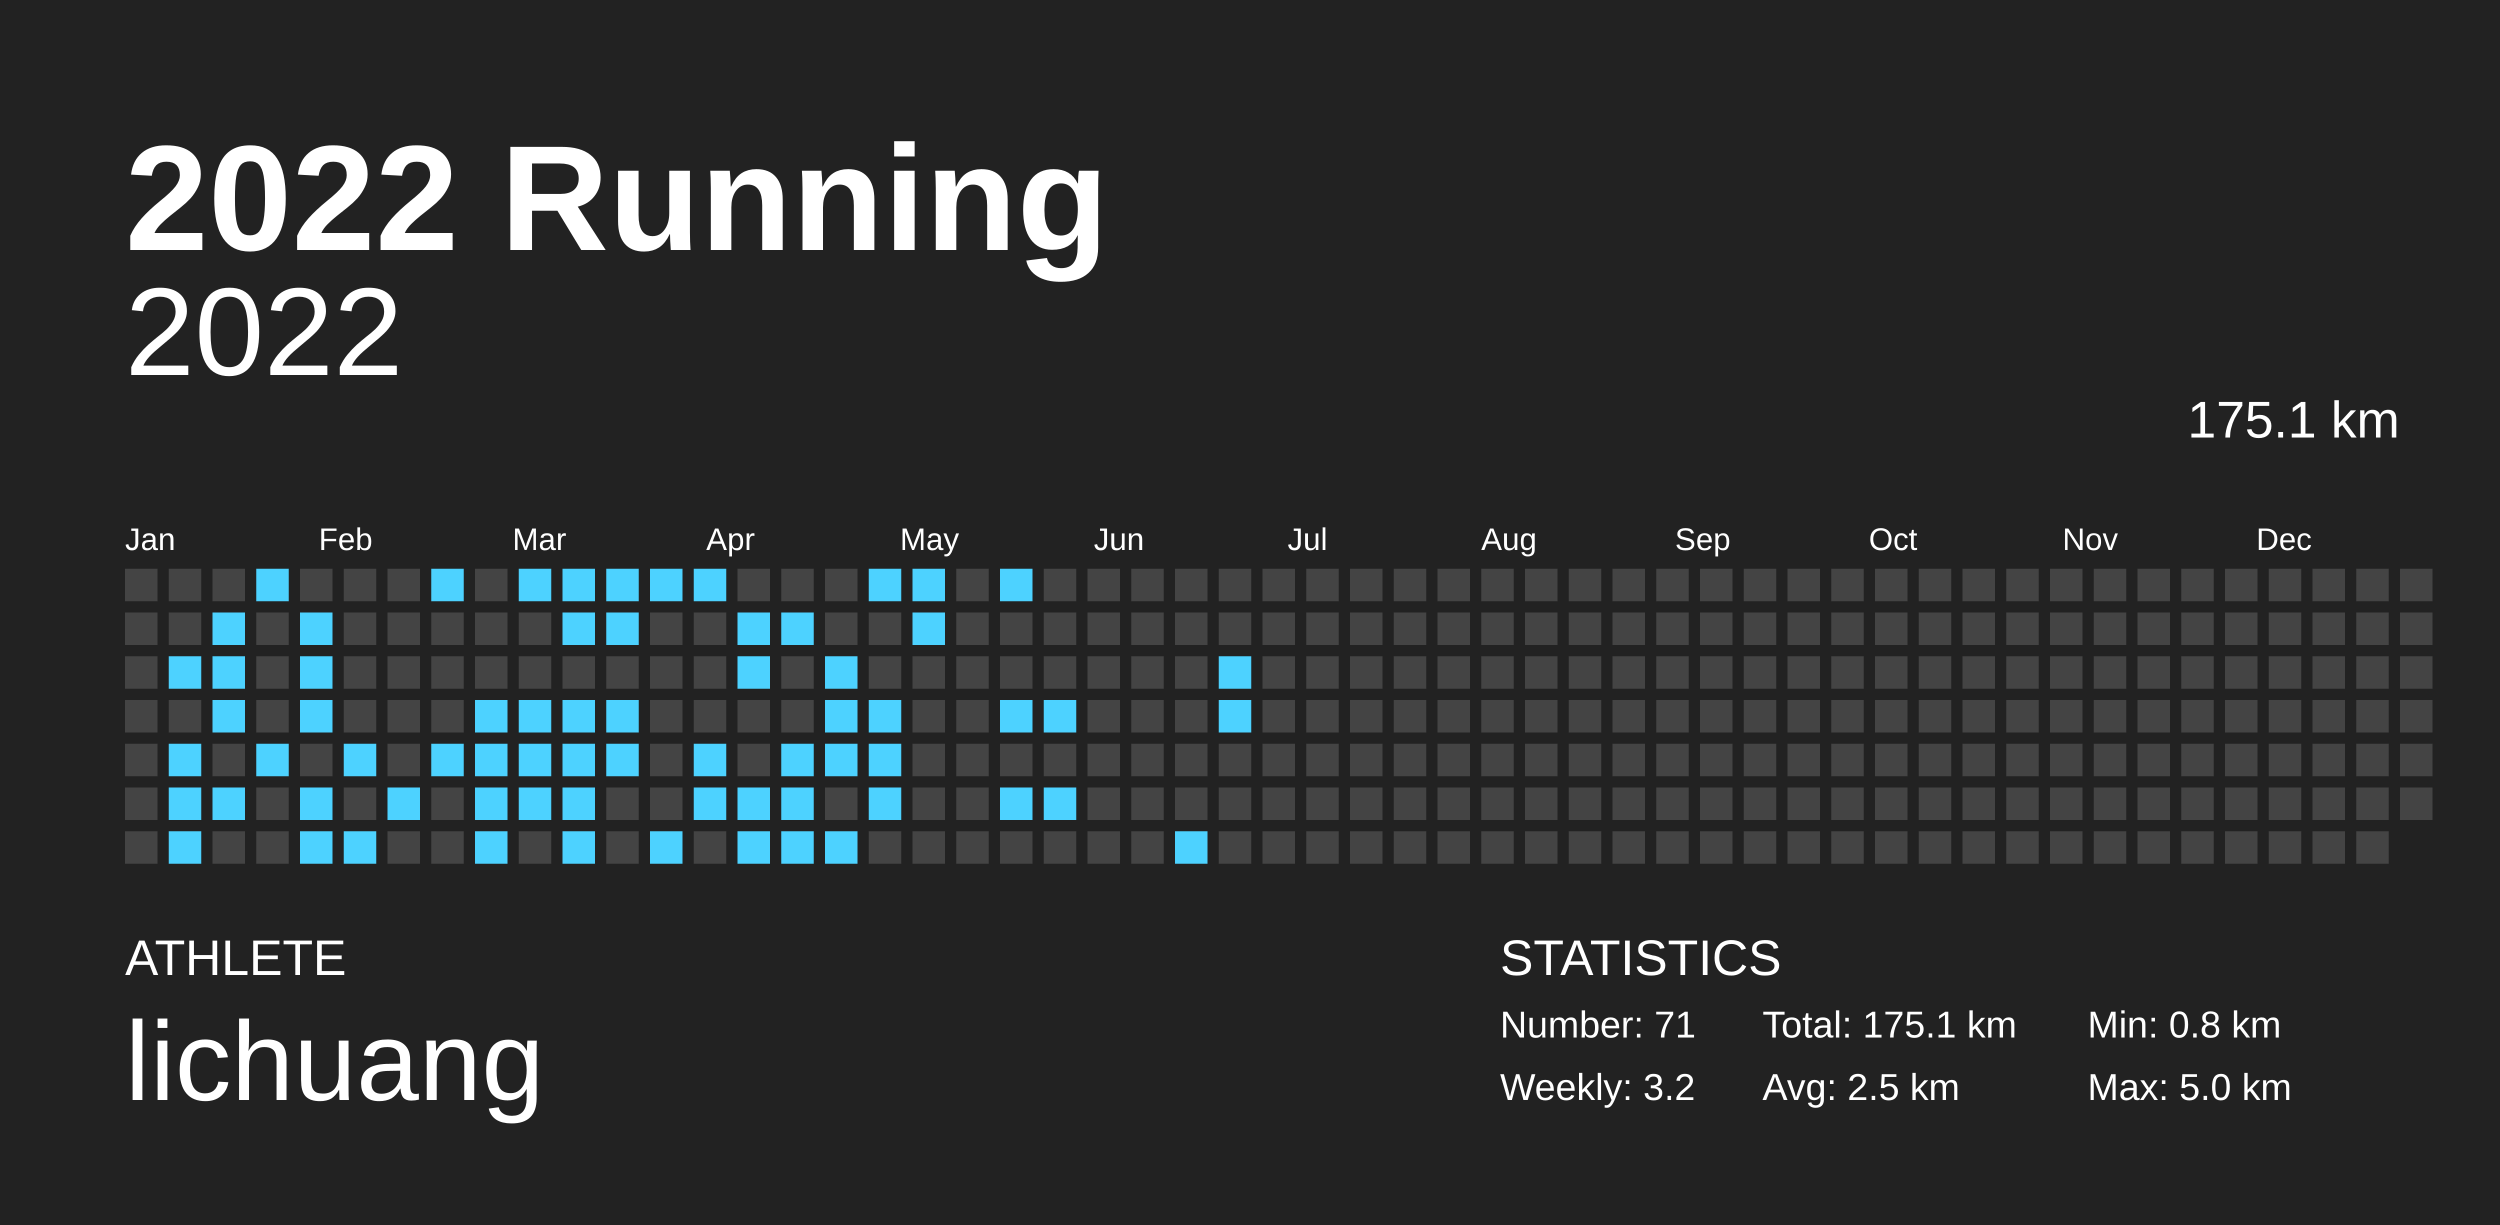
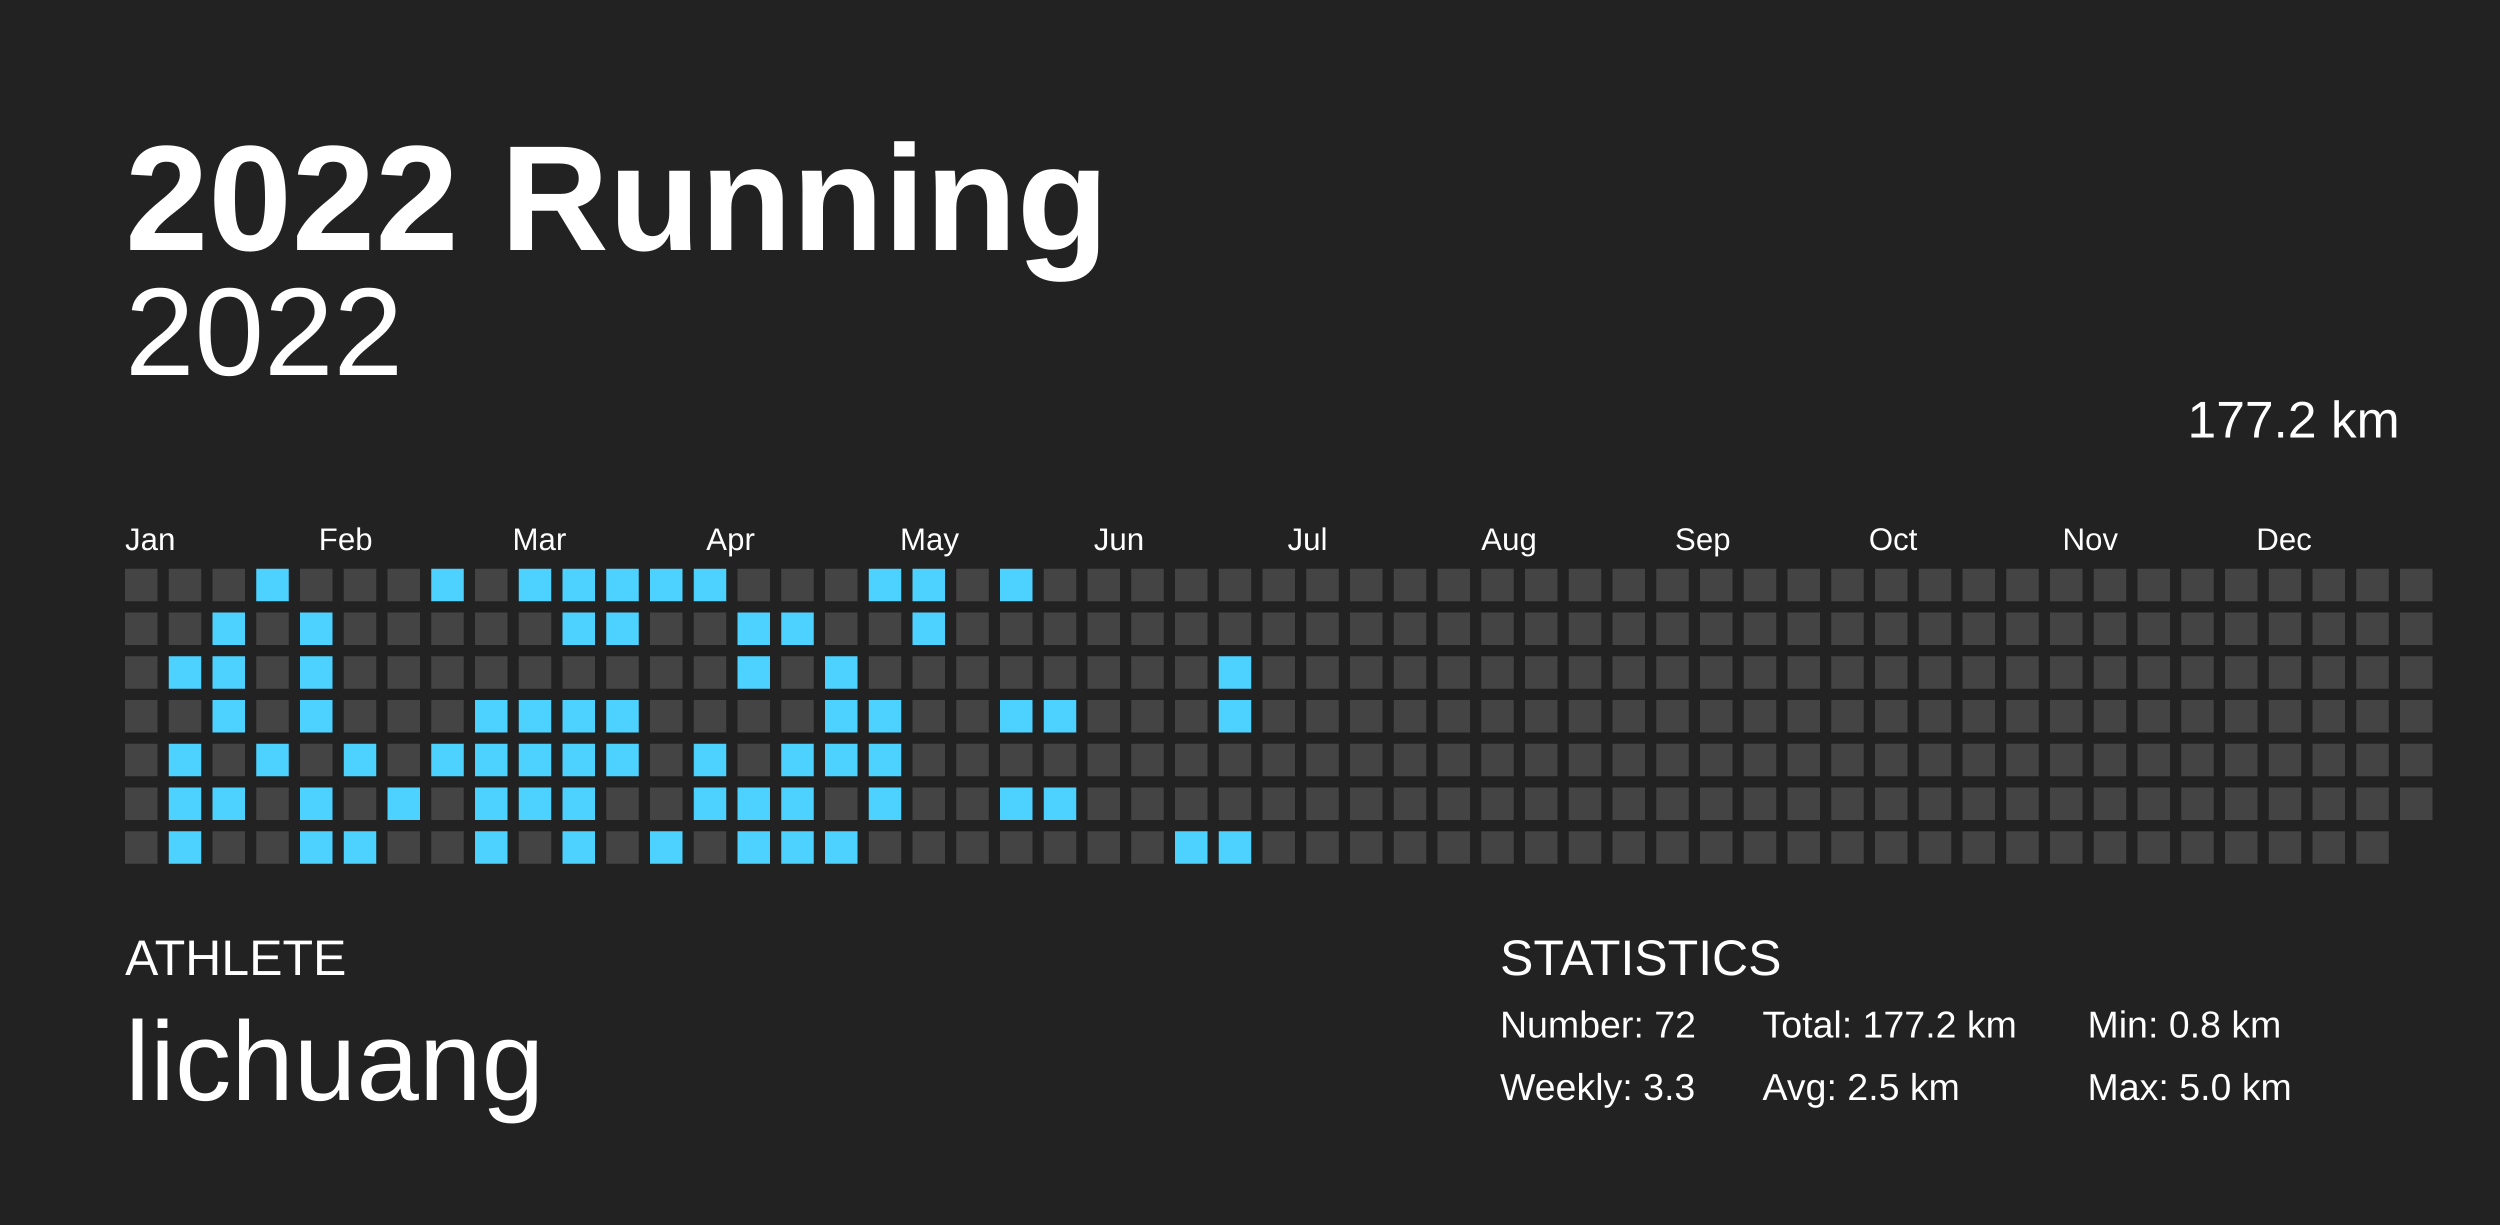
<svg xmlns="http://www.w3.org/2000/svg" baseProfile="full" height="98mm" version="1.1" viewBox="0,0,200,98" width="200mm">
  <defs />
  <rect fill="#222222" height="98" width="200" x="0" y="0" />
  <text fill="#FFFFFF" style="font-size:12px; font-family:Arial; font-weight:bold;" x="10" y="20">2022 Running</text>
  <text fill="#FFFFFF" style="font-size:4px; font-family:Arial" x="10" y="78">ATHLETE</text>
  <text fill="#FFFFFF" style="font-size:9px; font-family:Arial" x="10" y="88">lichuang</text>
  <text fill="#FFFFFF" style="font-size:4px; font-family:Arial" x="120" y="78">STATISTICS</text>
-   <text fill="#FFFFFF" style="font-size:3px; font-family:Arial" x="120" y="83">Number: 71</text>
-   <text fill="#FFFFFF" style="font-size:3px; font-family:Arial" x="120" y="88">Weekly: 3.2</text>
-   <text fill="#FFFFFF" style="font-size:3px; font-family:Arial" x="141" y="83">Total: 175.1 km</text>
+   <text fill="#FFFFFF" style="font-size:3px; font-family:Arial" x="120" y="83">Number: 72</text>
+   <text fill="#FFFFFF" style="font-size:3px; font-family:Arial" x="120" y="88">Weekly: 3.3</text>
+   <text fill="#FFFFFF" style="font-size:3px; font-family:Arial" x="141" y="83">Total: 177.2 km</text>
  <text fill="#FFFFFF" style="font-size:3px; font-family:Arial" x="141" y="88">Avg: 2.5 km</text>
  <text fill="#FFFFFF" style="font-size:3px; font-family:Arial" x="167" y="83">Min: 0.8 km</text>
  <text fill="#FFFFFF" style="font-size:3px; font-family:Arial" x="167" y="88">Max: 5.0 km</text>
  <text alignment-baseline="hanging" fill="#FFFFFF" style="font-size:10.0px; font-family:Arial;" x="10" y="30">2022</text>
-   <text alignment-baseline="hanging" fill="#FFFFFF" style="font-size:4.125px; font-family:Arial;" x="175" y="35">175.1 km</text>
+   <text alignment-baseline="hanging" fill="#FFFFFF" style="font-size:4.125px; font-family:Arial;" x="175" y="35">177.2 km</text>
  <text fill="#FFFFFF" style="font-size:2.5px; font-family:Arial" x="10.0" y="44">Jan</text>
  <text fill="#FFFFFF" style="font-size:2.5px; font-family:Arial" x="25.5" y="44">Feb</text>
  <text fill="#FFFFFF" style="font-size:2.5px; font-family:Arial" x="41.0" y="44">Mar</text>
  <text fill="#FFFFFF" style="font-size:2.5px; font-family:Arial" x="56.5" y="44">Apr</text>
  <text fill="#FFFFFF" style="font-size:2.5px; font-family:Arial" x="72.0" y="44">May</text>
  <text fill="#FFFFFF" style="font-size:2.5px; font-family:Arial" x="87.5" y="44">Jun</text>
  <text fill="#FFFFFF" style="font-size:2.5px; font-family:Arial" x="103.0" y="44">Jul</text>
  <text fill="#FFFFFF" style="font-size:2.5px; font-family:Arial" x="118.5" y="44">Aug</text>
  <text fill="#FFFFFF" style="font-size:2.5px; font-family:Arial" x="134.0" y="44">Sep</text>
  <text fill="#FFFFFF" style="font-size:2.5px; font-family:Arial" x="149.5" y="44">Oct</text>
  <text fill="#FFFFFF" style="font-size:2.5px; font-family:Arial" x="165.0" y="44">Nov</text>
  <text fill="#FFFFFF" style="font-size:2.5px; font-family:Arial" x="180.5" y="44">Dec</text>
  <rect fill="#444444" height="2.6" width="2.6" x="10.0" y="45.5" />
  <rect fill="#444444" height="2.6" width="2.6" x="10.0" y="49.0" />
  <rect fill="#444444" height="2.6" width="2.6" x="10.0" y="52.5" />
  <rect fill="#444444" height="2.6" width="2.6" x="10.0" y="56.0" />
  <rect fill="#444444" height="2.6" width="2.6" x="10.0" y="59.5" />
  <rect fill="#444444" height="2.6" width="2.6" x="10.0" y="63.0" />
  <rect fill="#444444" height="2.6" width="2.6" x="10.0" y="66.5" />
  <rect fill="#444444" height="2.6" width="2.6" x="13.5" y="45.5" />
  <rect fill="#444444" height="2.6" width="2.6" x="13.5" y="49.0" />
  <rect fill="#4dd2ff" height="2.6" width="2.6" x="13.5" y="52.5" />
  <rect fill="#444444" height="2.6" width="2.6" x="13.5" y="56.0" />
  <rect fill="#4dd2ff" height="2.6" width="2.6" x="13.5" y="59.5" />
  <rect fill="#4dd2ff" height="2.6" width="2.6" x="13.5" y="63.0" />
  <rect fill="#4dd2ff" height="2.6" width="2.6" x="13.5" y="66.5" />
  <rect fill="#444444" height="2.6" width="2.6" x="17.0" y="45.5" />
  <rect fill="#4dd2ff" height="2.6" width="2.6" x="17.0" y="49.0" />
  <rect fill="#4dd2ff" height="2.6" width="2.6" x="17.0" y="52.5" />
  <rect fill="#4dd2ff" height="2.6" width="2.6" x="17.0" y="56.0" />
  <rect fill="#444444" height="2.6" width="2.6" x="17.0" y="59.5" />
  <rect fill="#4dd2ff" height="2.6" width="2.6" x="17.0" y="63.0" />
  <rect fill="#444444" height="2.6" width="2.6" x="17.0" y="66.5" />
  <rect fill="#4dd2ff" height="2.6" width="2.6" x="20.5" y="45.5" />
  <rect fill="#444444" height="2.6" width="2.6" x="20.5" y="49.0" />
  <rect fill="#444444" height="2.6" width="2.6" x="20.5" y="52.5" />
  <rect fill="#444444" height="2.6" width="2.6" x="20.5" y="56.0" />
  <rect fill="#4dd2ff" height="2.6" width="2.6" x="20.5" y="59.5" />
  <rect fill="#444444" height="2.6" width="2.6" x="20.5" y="63.0" />
  <rect fill="#444444" height="2.6" width="2.6" x="20.5" y="66.5" />
  <rect fill="#444444" height="2.6" width="2.6" x="24.0" y="45.5" />
  <rect fill="#4dd2ff" height="2.6" width="2.6" x="24.0" y="49.0" />
  <rect fill="#4dd2ff" height="2.6" width="2.6" x="24.0" y="52.5" />
  <rect fill="#4dd2ff" height="2.6" width="2.6" x="24.0" y="56.0" />
  <rect fill="#444444" height="2.6" width="2.6" x="24.0" y="59.5" />
  <rect fill="#4dd2ff" height="2.6" width="2.6" x="24.0" y="63.0" />
  <rect fill="#4dd2ff" height="2.6" width="2.6" x="24.0" y="66.5" />
  <rect fill="#444444" height="2.6" width="2.6" x="27.5" y="45.5" />
  <rect fill="#444444" height="2.6" width="2.6" x="27.5" y="49.0" />
  <rect fill="#444444" height="2.6" width="2.6" x="27.5" y="52.5" />
  <rect fill="#444444" height="2.6" width="2.6" x="27.5" y="56.0" />
  <rect fill="#4dd2ff" height="2.6" width="2.6" x="27.5" y="59.5" />
  <rect fill="#444444" height="2.6" width="2.6" x="27.5" y="63.0" />
  <rect fill="#4dd2ff" height="2.6" width="2.6" x="27.5" y="66.5" />
  <rect fill="#444444" height="2.6" width="2.6" x="31.0" y="45.5" />
  <rect fill="#444444" height="2.6" width="2.6" x="31.0" y="49.0" />
  <rect fill="#444444" height="2.6" width="2.6" x="31.0" y="52.5" />
  <rect fill="#444444" height="2.6" width="2.6" x="31.0" y="56.0" />
  <rect fill="#444444" height="2.6" width="2.6" x="31.0" y="59.5" />
  <rect fill="#4dd2ff" height="2.6" width="2.6" x="31.0" y="63.0" />
  <rect fill="#444444" height="2.6" width="2.6" x="31.0" y="66.5" />
  <rect fill="#4dd2ff" height="2.6" width="2.6" x="34.5" y="45.5" />
  <rect fill="#444444" height="2.6" width="2.6" x="34.5" y="49.0" />
  <rect fill="#444444" height="2.6" width="2.6" x="34.5" y="52.5" />
  <rect fill="#444444" height="2.6" width="2.6" x="34.5" y="56.0" />
  <rect fill="#4dd2ff" height="2.6" width="2.6" x="34.5" y="59.5" />
  <rect fill="#444444" height="2.6" width="2.6" x="34.5" y="63.0" />
  <rect fill="#444444" height="2.6" width="2.6" x="34.5" y="66.5" />
  <rect fill="#444444" height="2.6" width="2.6" x="38.0" y="45.5" />
  <rect fill="#444444" height="2.6" width="2.6" x="38.0" y="49.0" />
  <rect fill="#444444" height="2.6" width="2.6" x="38.0" y="52.5" />
  <rect fill="#4dd2ff" height="2.6" width="2.6" x="38.0" y="56.0" />
  <rect fill="#4dd2ff" height="2.6" width="2.6" x="38.0" y="59.5" />
  <rect fill="#4dd2ff" height="2.6" width="2.6" x="38.0" y="63.0" />
  <rect fill="#4dd2ff" height="2.6" width="2.6" x="38.0" y="66.5" />
  <rect fill="#4dd2ff" height="2.6" width="2.6" x="41.5" y="45.5" />
  <rect fill="#444444" height="2.6" width="2.6" x="41.5" y="49.0" />
  <rect fill="#444444" height="2.6" width="2.6" x="41.5" y="52.5" />
  <rect fill="#4dd2ff" height="2.6" width="2.6" x="41.5" y="56.0" />
  <rect fill="#4dd2ff" height="2.6" width="2.6" x="41.5" y="59.5" />
  <rect fill="#4dd2ff" height="2.6" width="2.6" x="41.5" y="63.0" />
  <rect fill="#444444" height="2.6" width="2.6" x="41.5" y="66.5" />
  <rect fill="#4dd2ff" height="2.6" width="2.6" x="45.0" y="45.5" />
  <rect fill="#4dd2ff" height="2.6" width="2.6" x="45.0" y="49.0" />
  <rect fill="#444444" height="2.6" width="2.6" x="45.0" y="52.5" />
  <rect fill="#4dd2ff" height="2.6" width="2.6" x="45.0" y="56.0" />
  <rect fill="#4dd2ff" height="2.6" width="2.6" x="45.0" y="59.5" />
  <rect fill="#4dd2ff" height="2.6" width="2.6" x="45.0" y="63.0" />
  <rect fill="#4dd2ff" height="2.6" width="2.6" x="45.0" y="66.5" />
  <rect fill="#4dd2ff" height="2.6" width="2.6" x="48.5" y="45.5" />
  <rect fill="#4dd2ff" height="2.6" width="2.6" x="48.5" y="49.0" />
  <rect fill="#444444" height="2.6" width="2.6" x="48.5" y="52.5" />
  <rect fill="#4dd2ff" height="2.6" width="2.6" x="48.5" y="56.0" />
  <rect fill="#4dd2ff" height="2.6" width="2.6" x="48.5" y="59.5" />
  <rect fill="#444444" height="2.6" width="2.6" x="48.5" y="63.0" />
  <rect fill="#444444" height="2.6" width="2.6" x="48.5" y="66.5" />
  <rect fill="#4dd2ff" height="2.6" width="2.6" x="52.0" y="45.5" />
  <rect fill="#444444" height="2.6" width="2.6" x="52.0" y="49.0" />
  <rect fill="#444444" height="2.6" width="2.6" x="52.0" y="52.5" />
  <rect fill="#444444" height="2.6" width="2.6" x="52.0" y="56.0" />
  <rect fill="#444444" height="2.6" width="2.6" x="52.0" y="59.5" />
  <rect fill="#444444" height="2.6" width="2.6" x="52.0" y="63.0" />
  <rect fill="#4dd2ff" height="2.6" width="2.6" x="52.0" y="66.5" />
  <rect fill="#4dd2ff" height="2.6" width="2.6" x="55.5" y="45.5" />
  <rect fill="#444444" height="2.6" width="2.6" x="55.5" y="49.0" />
  <rect fill="#444444" height="2.6" width="2.6" x="55.5" y="52.5" />
  <rect fill="#444444" height="2.6" width="2.6" x="55.5" y="56.0" />
  <rect fill="#4dd2ff" height="2.6" width="2.6" x="55.5" y="59.5" />
  <rect fill="#4dd2ff" height="2.6" width="2.6" x="55.5" y="63.0" />
  <rect fill="#444444" height="2.6" width="2.6" x="55.5" y="66.5" />
  <rect fill="#444444" height="2.6" width="2.6" x="59.0" y="45.5" />
  <rect fill="#4dd2ff" height="2.6" width="2.6" x="59.0" y="49.0" />
  <rect fill="#4dd2ff" height="2.6" width="2.6" x="59.0" y="52.5" />
  <rect fill="#444444" height="2.6" width="2.6" x="59.0" y="56.0" />
  <rect fill="#444444" height="2.6" width="2.6" x="59.0" y="59.5" />
  <rect fill="#4dd2ff" height="2.6" width="2.6" x="59.0" y="63.0" />
  <rect fill="#4dd2ff" height="2.6" width="2.6" x="59.0" y="66.5" />
  <rect fill="#444444" height="2.6" width="2.6" x="62.5" y="45.5" />
  <rect fill="#4dd2ff" height="2.6" width="2.6" x="62.5" y="49.0" />
  <rect fill="#444444" height="2.6" width="2.6" x="62.5" y="52.5" />
  <rect fill="#444444" height="2.6" width="2.6" x="62.5" y="56.0" />
  <rect fill="#4dd2ff" height="2.6" width="2.6" x="62.5" y="59.5" />
  <rect fill="#4dd2ff" height="2.6" width="2.6" x="62.5" y="63.0" />
  <rect fill="#4dd2ff" height="2.6" width="2.6" x="62.5" y="66.5" />
  <rect fill="#444444" height="2.6" width="2.6" x="66.0" y="45.5" />
  <rect fill="#444444" height="2.6" width="2.6" x="66.0" y="49.0" />
  <rect fill="#4dd2ff" height="2.6" width="2.6" x="66.0" y="52.5" />
  <rect fill="#4dd2ff" height="2.6" width="2.6" x="66.0" y="56.0" />
  <rect fill="#4dd2ff" height="2.6" width="2.6" x="66.0" y="59.5" />
  <rect fill="#444444" height="2.6" width="2.6" x="66.0" y="63.0" />
  <rect fill="#4dd2ff" height="2.6" width="2.6" x="66.0" y="66.5" />
  <rect fill="#4dd2ff" height="2.6" width="2.6" x="69.5" y="45.5" />
  <rect fill="#444444" height="2.6" width="2.6" x="69.5" y="49.0" />
  <rect fill="#444444" height="2.6" width="2.6" x="69.5" y="52.5" />
  <rect fill="#4dd2ff" height="2.6" width="2.6" x="69.5" y="56.0" />
  <rect fill="#4dd2ff" height="2.6" width="2.6" x="69.5" y="59.5" />
  <rect fill="#4dd2ff" height="2.6" width="2.6" x="69.5" y="63.0" />
  <rect fill="#444444" height="2.6" width="2.6" x="69.5" y="66.5" />
  <rect fill="#4dd2ff" height="2.6" width="2.6" x="73.0" y="45.5" />
  <rect fill="#4dd2ff" height="2.6" width="2.6" x="73.0" y="49.0" />
  <rect fill="#444444" height="2.6" width="2.6" x="73.0" y="52.5" />
  <rect fill="#444444" height="2.6" width="2.6" x="73.0" y="56.0" />
  <rect fill="#444444" height="2.6" width="2.6" x="73.0" y="59.5" />
  <rect fill="#444444" height="2.6" width="2.6" x="73.0" y="63.0" />
  <rect fill="#444444" height="2.6" width="2.6" x="73.0" y="66.5" />
  <rect fill="#444444" height="2.6" width="2.6" x="76.5" y="45.5" />
  <rect fill="#444444" height="2.6" width="2.6" x="76.5" y="49.0" />
  <rect fill="#444444" height="2.6" width="2.6" x="76.5" y="52.5" />
  <rect fill="#444444" height="2.6" width="2.6" x="76.5" y="56.0" />
  <rect fill="#444444" height="2.6" width="2.6" x="76.5" y="59.5" />
  <rect fill="#444444" height="2.6" width="2.6" x="76.5" y="63.0" />
  <rect fill="#444444" height="2.6" width="2.6" x="76.5" y="66.5" />
  <rect fill="#4dd2ff" height="2.6" width="2.6" x="80.0" y="45.5" />
  <rect fill="#444444" height="2.6" width="2.6" x="80.0" y="49.0" />
  <rect fill="#444444" height="2.6" width="2.6" x="80.0" y="52.5" />
  <rect fill="#4dd2ff" height="2.6" width="2.6" x="80.0" y="56.0" />
  <rect fill="#444444" height="2.6" width="2.6" x="80.0" y="59.5" />
  <rect fill="#4dd2ff" height="2.6" width="2.6" x="80.0" y="63.0" />
  <rect fill="#444444" height="2.6" width="2.6" x="80.0" y="66.5" />
  <rect fill="#444444" height="2.6" width="2.6" x="83.5" y="45.5" />
  <rect fill="#444444" height="2.6" width="2.6" x="83.5" y="49.0" />
  <rect fill="#444444" height="2.6" width="2.6" x="83.5" y="52.5" />
  <rect fill="#4dd2ff" height="2.6" width="2.6" x="83.5" y="56.0" />
  <rect fill="#444444" height="2.6" width="2.6" x="83.5" y="59.5" />
  <rect fill="#4dd2ff" height="2.6" width="2.6" x="83.5" y="63.0" />
  <rect fill="#444444" height="2.6" width="2.6" x="83.5" y="66.5" />
  <rect fill="#444444" height="2.6" width="2.6" x="87.0" y="45.5" />
  <rect fill="#444444" height="2.6" width="2.6" x="87.0" y="49.0" />
  <rect fill="#444444" height="2.6" width="2.6" x="87.0" y="52.5" />
  <rect fill="#444444" height="2.6" width="2.6" x="87.0" y="56.0" />
  <rect fill="#444444" height="2.6" width="2.6" x="87.0" y="59.5" />
  <rect fill="#444444" height="2.6" width="2.6" x="87.0" y="63.0" />
  <rect fill="#444444" height="2.6" width="2.6" x="87.0" y="66.5" />
  <rect fill="#444444" height="2.6" width="2.6" x="90.5" y="45.5" />
  <rect fill="#444444" height="2.6" width="2.6" x="90.5" y="49.0" />
  <rect fill="#444444" height="2.6" width="2.6" x="90.5" y="52.5" />
  <rect fill="#444444" height="2.6" width="2.6" x="90.5" y="56.0" />
  <rect fill="#444444" height="2.6" width="2.6" x="90.5" y="59.5" />
  <rect fill="#444444" height="2.6" width="2.6" x="90.5" y="63.0" />
  <rect fill="#444444" height="2.6" width="2.6" x="90.5" y="66.5" />
  <rect fill="#444444" height="2.6" width="2.6" x="94.0" y="45.5" />
  <rect fill="#444444" height="2.6" width="2.6" x="94.0" y="49.0" />
  <rect fill="#444444" height="2.6" width="2.6" x="94.0" y="52.5" />
  <rect fill="#444444" height="2.6" width="2.6" x="94.0" y="56.0" />
  <rect fill="#444444" height="2.6" width="2.6" x="94.0" y="59.5" />
  <rect fill="#444444" height="2.6" width="2.6" x="94.0" y="63.0" />
  <rect fill="#4dd2ff" height="2.6" width="2.6" x="94.0" y="66.5" />
  <rect fill="#444444" height="2.6" width="2.6" x="97.5" y="45.5" />
  <rect fill="#444444" height="2.6" width="2.6" x="97.5" y="49.0" />
  <rect fill="#4dd2ff" height="2.6" width="2.6" x="97.5" y="52.5" />
  <rect fill="#4dd2ff" height="2.6" width="2.6" x="97.5" y="56.0" />
  <rect fill="#444444" height="2.6" width="2.6" x="97.5" y="59.5" />
  <rect fill="#444444" height="2.6" width="2.6" x="97.5" y="63.0" />
-   <rect fill="#444444" height="2.6" width="2.6" x="97.5" y="66.5" />
+   <rect fill="#4dd2ff" height="2.6" width="2.6" x="97.5" y="66.5" />
  <rect fill="#444444" height="2.6" width="2.6" x="101.0" y="45.5" />
  <rect fill="#444444" height="2.6" width="2.6" x="101.0" y="49.0" />
  <rect fill="#444444" height="2.6" width="2.6" x="101.0" y="52.5" />
  <rect fill="#444444" height="2.6" width="2.6" x="101.0" y="56.0" />
  <rect fill="#444444" height="2.6" width="2.6" x="101.0" y="59.5" />
  <rect fill="#444444" height="2.6" width="2.6" x="101.0" y="63.0" />
  <rect fill="#444444" height="2.6" width="2.6" x="101.0" y="66.5" />
  <rect fill="#444444" height="2.6" width="2.6" x="104.5" y="45.5" />
  <rect fill="#444444" height="2.6" width="2.6" x="104.5" y="49.0" />
  <rect fill="#444444" height="2.6" width="2.6" x="104.5" y="52.5" />
  <rect fill="#444444" height="2.6" width="2.6" x="104.5" y="56.0" />
  <rect fill="#444444" height="2.6" width="2.6" x="104.5" y="59.5" />
  <rect fill="#444444" height="2.6" width="2.6" x="104.5" y="63.0" />
  <rect fill="#444444" height="2.6" width="2.6" x="104.5" y="66.5" />
  <rect fill="#444444" height="2.6" width="2.6" x="108.0" y="45.5" />
  <rect fill="#444444" height="2.6" width="2.6" x="108.0" y="49.0" />
  <rect fill="#444444" height="2.6" width="2.6" x="108.0" y="52.5" />
  <rect fill="#444444" height="2.6" width="2.6" x="108.0" y="56.0" />
  <rect fill="#444444" height="2.6" width="2.6" x="108.0" y="59.5" />
  <rect fill="#444444" height="2.6" width="2.6" x="108.0" y="63.0" />
  <rect fill="#444444" height="2.6" width="2.6" x="108.0" y="66.5" />
  <rect fill="#444444" height="2.6" width="2.6" x="111.5" y="45.5" />
  <rect fill="#444444" height="2.6" width="2.6" x="111.5" y="49.0" />
  <rect fill="#444444" height="2.6" width="2.6" x="111.5" y="52.5" />
  <rect fill="#444444" height="2.6" width="2.6" x="111.5" y="56.0" />
  <rect fill="#444444" height="2.6" width="2.6" x="111.5" y="59.5" />
  <rect fill="#444444" height="2.6" width="2.6" x="111.5" y="63.0" />
  <rect fill="#444444" height="2.6" width="2.6" x="111.5" y="66.5" />
  <rect fill="#444444" height="2.6" width="2.6" x="115.0" y="45.5" />
  <rect fill="#444444" height="2.6" width="2.6" x="115.0" y="49.0" />
  <rect fill="#444444" height="2.6" width="2.6" x="115.0" y="52.5" />
  <rect fill="#444444" height="2.6" width="2.6" x="115.0" y="56.0" />
  <rect fill="#444444" height="2.6" width="2.6" x="115.0" y="59.5" />
  <rect fill="#444444" height="2.6" width="2.6" x="115.0" y="63.0" />
  <rect fill="#444444" height="2.6" width="2.6" x="115.0" y="66.5" />
  <rect fill="#444444" height="2.6" width="2.6" x="118.5" y="45.5" />
  <rect fill="#444444" height="2.6" width="2.6" x="118.5" y="49.0" />
  <rect fill="#444444" height="2.6" width="2.6" x="118.5" y="52.5" />
  <rect fill="#444444" height="2.6" width="2.6" x="118.5" y="56.0" />
  <rect fill="#444444" height="2.6" width="2.6" x="118.5" y="59.5" />
  <rect fill="#444444" height="2.6" width="2.6" x="118.5" y="63.0" />
  <rect fill="#444444" height="2.6" width="2.6" x="118.5" y="66.5" />
  <rect fill="#444444" height="2.6" width="2.6" x="122.0" y="45.5" />
  <rect fill="#444444" height="2.6" width="2.6" x="122.0" y="49.0" />
  <rect fill="#444444" height="2.6" width="2.6" x="122.0" y="52.5" />
  <rect fill="#444444" height="2.6" width="2.6" x="122.0" y="56.0" />
  <rect fill="#444444" height="2.6" width="2.6" x="122.0" y="59.5" />
  <rect fill="#444444" height="2.6" width="2.6" x="122.0" y="63.0" />
  <rect fill="#444444" height="2.6" width="2.6" x="122.0" y="66.5" />
  <rect fill="#444444" height="2.6" width="2.6" x="125.5" y="45.5" />
  <rect fill="#444444" height="2.6" width="2.6" x="125.5" y="49.0" />
  <rect fill="#444444" height="2.6" width="2.6" x="125.5" y="52.5" />
  <rect fill="#444444" height="2.6" width="2.6" x="125.5" y="56.0" />
  <rect fill="#444444" height="2.6" width="2.6" x="125.5" y="59.5" />
  <rect fill="#444444" height="2.6" width="2.6" x="125.5" y="63.0" />
  <rect fill="#444444" height="2.6" width="2.6" x="125.5" y="66.5" />
  <rect fill="#444444" height="2.6" width="2.6" x="129.0" y="45.5" />
  <rect fill="#444444" height="2.6" width="2.6" x="129.0" y="49.0" />
  <rect fill="#444444" height="2.6" width="2.6" x="129.0" y="52.5" />
  <rect fill="#444444" height="2.6" width="2.6" x="129.0" y="56.0" />
  <rect fill="#444444" height="2.6" width="2.6" x="129.0" y="59.5" />
  <rect fill="#444444" height="2.6" width="2.6" x="129.0" y="63.0" />
  <rect fill="#444444" height="2.6" width="2.6" x="129.0" y="66.5" />
  <rect fill="#444444" height="2.6" width="2.6" x="132.5" y="45.5" />
  <rect fill="#444444" height="2.6" width="2.6" x="132.5" y="49.0" />
  <rect fill="#444444" height="2.6" width="2.6" x="132.5" y="52.5" />
  <rect fill="#444444" height="2.6" width="2.6" x="132.5" y="56.0" />
  <rect fill="#444444" height="2.6" width="2.6" x="132.5" y="59.5" />
  <rect fill="#444444" height="2.6" width="2.6" x="132.5" y="63.0" />
  <rect fill="#444444" height="2.6" width="2.6" x="132.5" y="66.5" />
  <rect fill="#444444" height="2.6" width="2.6" x="136.0" y="45.5" />
  <rect fill="#444444" height="2.6" width="2.6" x="136.0" y="49.0" />
  <rect fill="#444444" height="2.6" width="2.6" x="136.0" y="52.5" />
  <rect fill="#444444" height="2.6" width="2.6" x="136.0" y="56.0" />
  <rect fill="#444444" height="2.6" width="2.6" x="136.0" y="59.5" />
  <rect fill="#444444" height="2.6" width="2.6" x="136.0" y="63.0" />
  <rect fill="#444444" height="2.6" width="2.6" x="136.0" y="66.5" />
  <rect fill="#444444" height="2.6" width="2.6" x="139.5" y="45.5" />
  <rect fill="#444444" height="2.6" width="2.6" x="139.5" y="49.0" />
  <rect fill="#444444" height="2.6" width="2.6" x="139.5" y="52.5" />
  <rect fill="#444444" height="2.6" width="2.6" x="139.5" y="56.0" />
  <rect fill="#444444" height="2.6" width="2.6" x="139.5" y="59.5" />
  <rect fill="#444444" height="2.6" width="2.6" x="139.5" y="63.0" />
  <rect fill="#444444" height="2.6" width="2.6" x="139.5" y="66.5" />
  <rect fill="#444444" height="2.6" width="2.6" x="143.0" y="45.5" />
  <rect fill="#444444" height="2.6" width="2.6" x="143.0" y="49.0" />
  <rect fill="#444444" height="2.6" width="2.6" x="143.0" y="52.5" />
  <rect fill="#444444" height="2.6" width="2.6" x="143.0" y="56.0" />
  <rect fill="#444444" height="2.6" width="2.6" x="143.0" y="59.5" />
  <rect fill="#444444" height="2.6" width="2.6" x="143.0" y="63.0" />
  <rect fill="#444444" height="2.6" width="2.6" x="143.0" y="66.5" />
  <rect fill="#444444" height="2.6" width="2.6" x="146.5" y="45.5" />
  <rect fill="#444444" height="2.6" width="2.6" x="146.5" y="49.0" />
  <rect fill="#444444" height="2.6" width="2.6" x="146.5" y="52.5" />
  <rect fill="#444444" height="2.6" width="2.6" x="146.5" y="56.0" />
  <rect fill="#444444" height="2.6" width="2.6" x="146.5" y="59.5" />
  <rect fill="#444444" height="2.6" width="2.6" x="146.5" y="63.0" />
  <rect fill="#444444" height="2.6" width="2.6" x="146.5" y="66.5" />
  <rect fill="#444444" height="2.6" width="2.6" x="150.0" y="45.5" />
  <rect fill="#444444" height="2.6" width="2.6" x="150.0" y="49.0" />
  <rect fill="#444444" height="2.6" width="2.6" x="150.0" y="52.5" />
  <rect fill="#444444" height="2.6" width="2.6" x="150.0" y="56.0" />
  <rect fill="#444444" height="2.6" width="2.6" x="150.0" y="59.5" />
  <rect fill="#444444" height="2.6" width="2.6" x="150.0" y="63.0" />
  <rect fill="#444444" height="2.6" width="2.6" x="150.0" y="66.5" />
  <rect fill="#444444" height="2.6" width="2.6" x="153.5" y="45.5" />
  <rect fill="#444444" height="2.6" width="2.6" x="153.5" y="49.0" />
  <rect fill="#444444" height="2.6" width="2.6" x="153.5" y="52.5" />
  <rect fill="#444444" height="2.6" width="2.6" x="153.5" y="56.0" />
  <rect fill="#444444" height="2.6" width="2.6" x="153.5" y="59.5" />
  <rect fill="#444444" height="2.6" width="2.6" x="153.5" y="63.0" />
  <rect fill="#444444" height="2.6" width="2.6" x="153.5" y="66.5" />
  <rect fill="#444444" height="2.6" width="2.6" x="157.0" y="45.5" />
  <rect fill="#444444" height="2.6" width="2.6" x="157.0" y="49.0" />
  <rect fill="#444444" height="2.6" width="2.6" x="157.0" y="52.5" />
  <rect fill="#444444" height="2.6" width="2.6" x="157.0" y="56.0" />
  <rect fill="#444444" height="2.6" width="2.6" x="157.0" y="59.5" />
  <rect fill="#444444" height="2.6" width="2.6" x="157.0" y="63.0" />
  <rect fill="#444444" height="2.6" width="2.6" x="157.0" y="66.5" />
  <rect fill="#444444" height="2.6" width="2.6" x="160.5" y="45.5" />
  <rect fill="#444444" height="2.6" width="2.6" x="160.5" y="49.0" />
  <rect fill="#444444" height="2.6" width="2.6" x="160.5" y="52.5" />
  <rect fill="#444444" height="2.6" width="2.6" x="160.5" y="56.0" />
  <rect fill="#444444" height="2.6" width="2.6" x="160.5" y="59.5" />
  <rect fill="#444444" height="2.6" width="2.6" x="160.5" y="63.0" />
  <rect fill="#444444" height="2.6" width="2.6" x="160.5" y="66.5" />
  <rect fill="#444444" height="2.6" width="2.6" x="164.0" y="45.5" />
  <rect fill="#444444" height="2.6" width="2.6" x="164.0" y="49.0" />
  <rect fill="#444444" height="2.6" width="2.6" x="164.0" y="52.5" />
  <rect fill="#444444" height="2.6" width="2.6" x="164.0" y="56.0" />
  <rect fill="#444444" height="2.6" width="2.6" x="164.0" y="59.5" />
  <rect fill="#444444" height="2.6" width="2.6" x="164.0" y="63.0" />
  <rect fill="#444444" height="2.6" width="2.6" x="164.0" y="66.5" />
  <rect fill="#444444" height="2.6" width="2.6" x="167.5" y="45.5" />
  <rect fill="#444444" height="2.6" width="2.6" x="167.5" y="49.0" />
  <rect fill="#444444" height="2.6" width="2.6" x="167.5" y="52.5" />
  <rect fill="#444444" height="2.6" width="2.6" x="167.5" y="56.0" />
  <rect fill="#444444" height="2.6" width="2.6" x="167.5" y="59.5" />
  <rect fill="#444444" height="2.6" width="2.6" x="167.5" y="63.0" />
  <rect fill="#444444" height="2.6" width="2.6" x="167.5" y="66.5" />
  <rect fill="#444444" height="2.6" width="2.6" x="171.0" y="45.5" />
  <rect fill="#444444" height="2.6" width="2.6" x="171.0" y="49.0" />
  <rect fill="#444444" height="2.6" width="2.6" x="171.0" y="52.5" />
  <rect fill="#444444" height="2.6" width="2.6" x="171.0" y="56.0" />
  <rect fill="#444444" height="2.6" width="2.6" x="171.0" y="59.5" />
  <rect fill="#444444" height="2.6" width="2.6" x="171.0" y="63.0" />
  <rect fill="#444444" height="2.6" width="2.6" x="171.0" y="66.5" />
  <rect fill="#444444" height="2.6" width="2.6" x="174.5" y="45.5" />
  <rect fill="#444444" height="2.6" width="2.6" x="174.5" y="49.0" />
  <rect fill="#444444" height="2.6" width="2.6" x="174.5" y="52.5" />
  <rect fill="#444444" height="2.6" width="2.6" x="174.5" y="56.0" />
  <rect fill="#444444" height="2.6" width="2.6" x="174.5" y="59.5" />
  <rect fill="#444444" height="2.6" width="2.6" x="174.5" y="63.0" />
  <rect fill="#444444" height="2.6" width="2.6" x="174.5" y="66.5" />
  <rect fill="#444444" height="2.6" width="2.6" x="178.0" y="45.5" />
  <rect fill="#444444" height="2.6" width="2.6" x="178.0" y="49.0" />
  <rect fill="#444444" height="2.6" width="2.6" x="178.0" y="52.5" />
  <rect fill="#444444" height="2.6" width="2.6" x="178.0" y="56.0" />
  <rect fill="#444444" height="2.6" width="2.6" x="178.0" y="59.5" />
  <rect fill="#444444" height="2.6" width="2.6" x="178.0" y="63.0" />
  <rect fill="#444444" height="2.6" width="2.6" x="178.0" y="66.5" />
  <rect fill="#444444" height="2.6" width="2.6" x="181.5" y="45.5" />
  <rect fill="#444444" height="2.6" width="2.6" x="181.5" y="49.0" />
  <rect fill="#444444" height="2.6" width="2.6" x="181.5" y="52.5" />
  <rect fill="#444444" height="2.6" width="2.6" x="181.5" y="56.0" />
  <rect fill="#444444" height="2.6" width="2.6" x="181.5" y="59.5" />
  <rect fill="#444444" height="2.6" width="2.6" x="181.5" y="63.0" />
  <rect fill="#444444" height="2.6" width="2.6" x="181.5" y="66.5" />
  <rect fill="#444444" height="2.6" width="2.6" x="185.0" y="45.5" />
  <rect fill="#444444" height="2.6" width="2.6" x="185.0" y="49.0" />
  <rect fill="#444444" height="2.6" width="2.6" x="185.0" y="52.5" />
  <rect fill="#444444" height="2.6" width="2.6" x="185.0" y="56.0" />
  <rect fill="#444444" height="2.6" width="2.6" x="185.0" y="59.5" />
  <rect fill="#444444" height="2.6" width="2.6" x="185.0" y="63.0" />
  <rect fill="#444444" height="2.6" width="2.6" x="185.0" y="66.5" />
  <rect fill="#444444" height="2.6" width="2.6" x="188.5" y="45.5" />
  <rect fill="#444444" height="2.6" width="2.6" x="188.5" y="49.0" />
  <rect fill="#444444" height="2.6" width="2.6" x="188.5" y="52.5" />
  <rect fill="#444444" height="2.6" width="2.6" x="188.5" y="56.0" />
  <rect fill="#444444" height="2.6" width="2.6" x="188.5" y="59.5" />
  <rect fill="#444444" height="2.6" width="2.6" x="188.5" y="63.0" />
  <rect fill="#444444" height="2.6" width="2.6" x="188.5" y="66.5" />
  <rect fill="#444444" height="2.6" width="2.6" x="192.0" y="45.5" />
  <rect fill="#444444" height="2.6" width="2.6" x="192.0" y="49.0" />
  <rect fill="#444444" height="2.6" width="2.6" x="192.0" y="52.5" />
  <rect fill="#444444" height="2.6" width="2.6" x="192.0" y="56.0" />
  <rect fill="#444444" height="2.6" width="2.6" x="192.0" y="59.5" />
  <rect fill="#444444" height="2.6" width="2.6" x="192.0" y="63.0" />
</svg>
